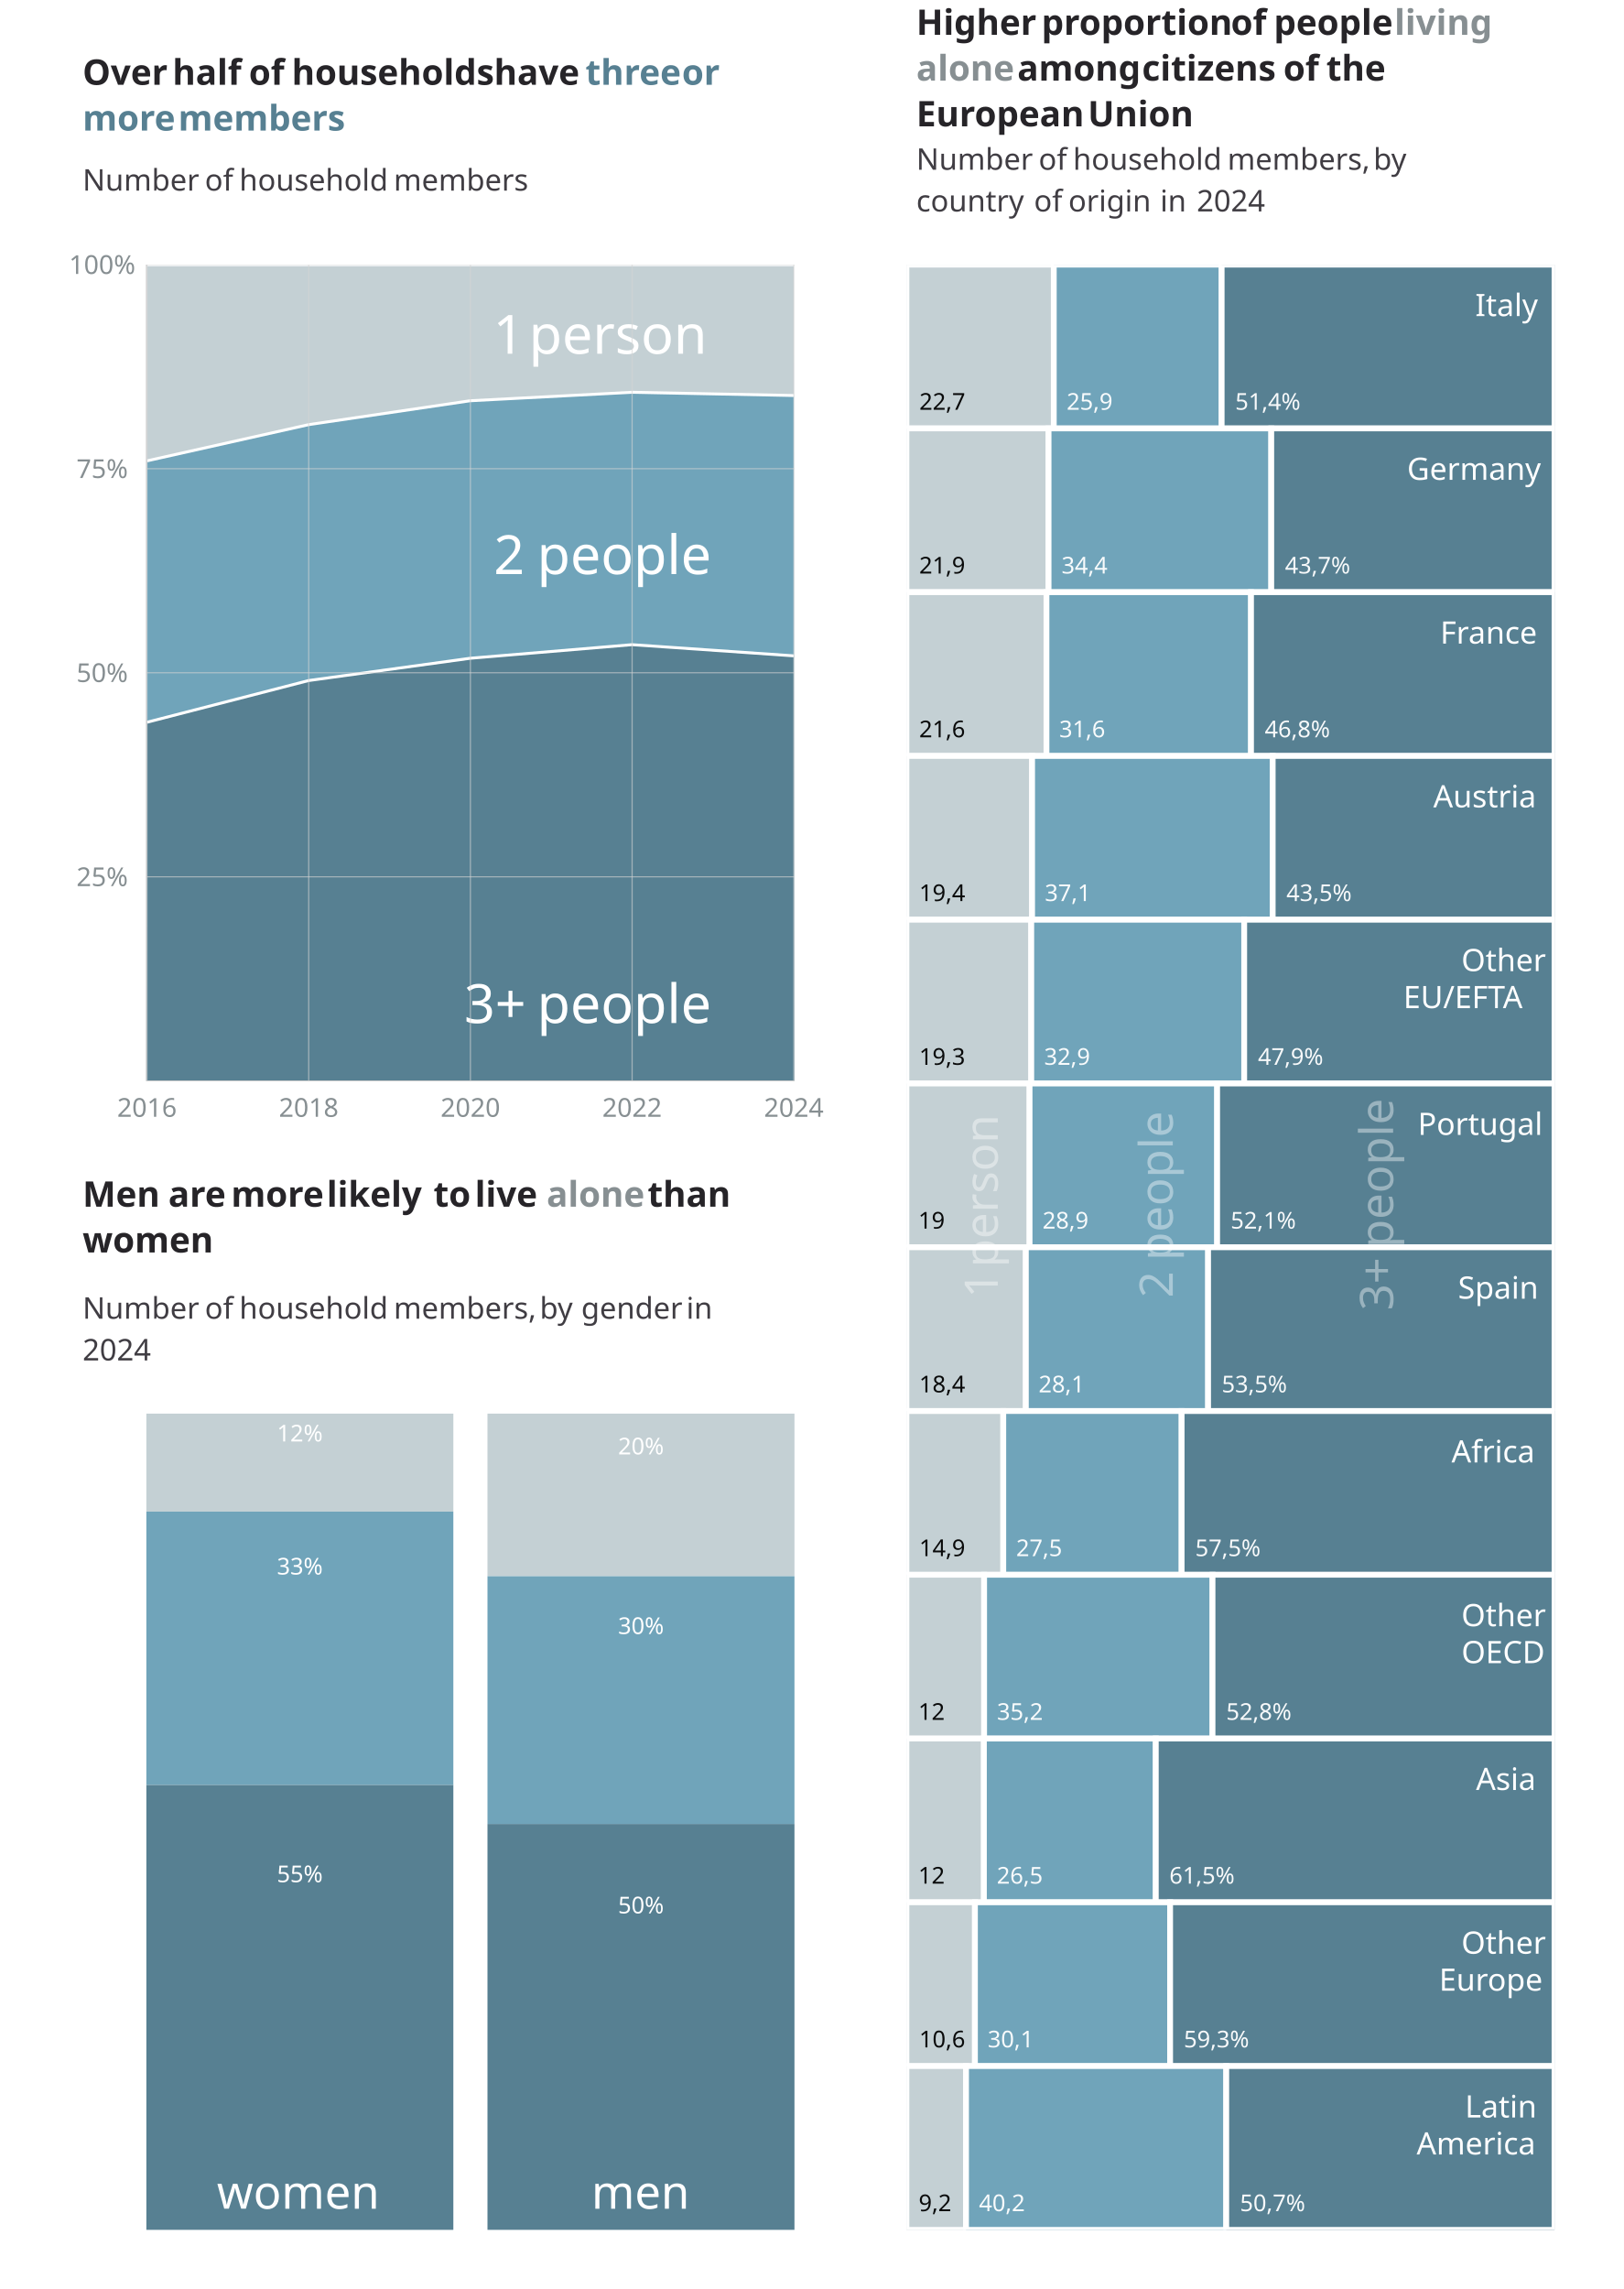
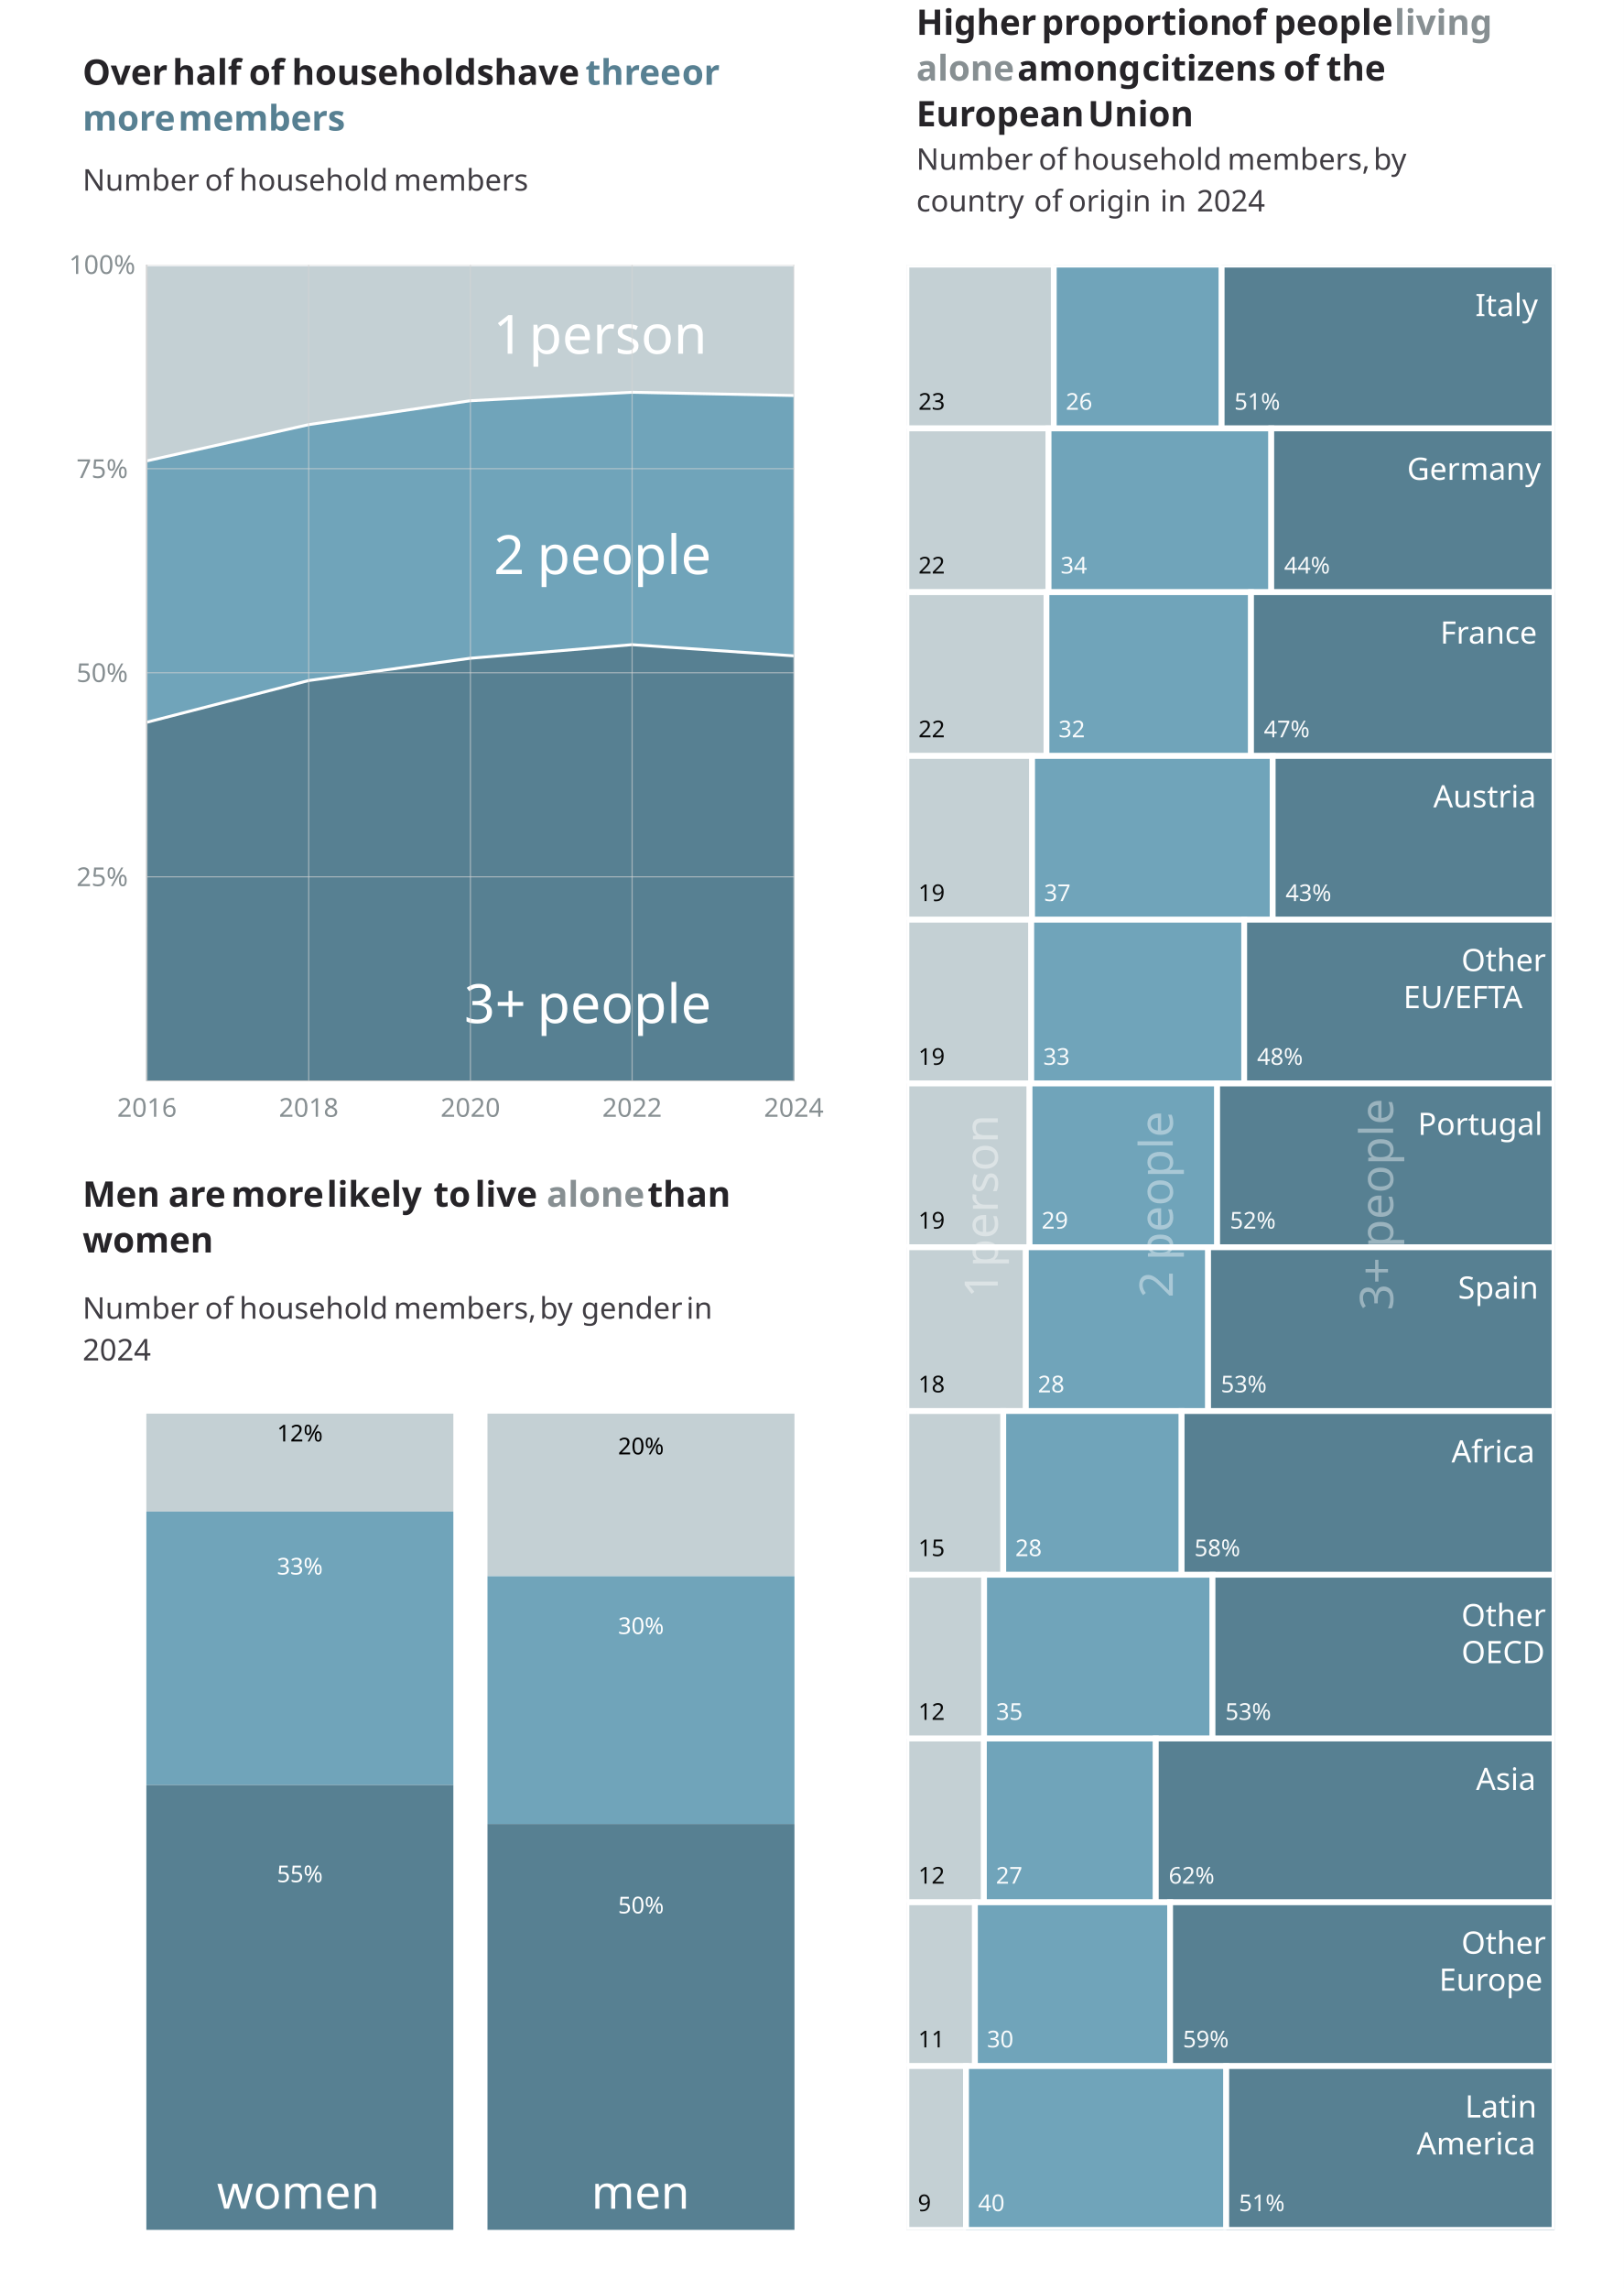
<svg xmlns="http://www.w3.org/2000/svg" width="597.60pt" height="842.40pt" viewBox="0 0 597.60 842.40">
  <g class="svglite">
    <defs>
      <style type="text/css">
    .svglite line, .svglite polyline, .svglite polygon, .svglite path, .svglite rect, .svglite circle {
      fill: none;
      stroke: #000000;
      stroke-linecap: round;
      stroke-linejoin: round;
      stroke-miterlimit: 10.00;
    }
    .svglite text {
      white-space: pre;
    }
    .svglite g.glyphgroup path {
      fill: inherit;
      stroke: none;
    }
  </style>
    </defs>
    <rect width="100%" height="100%" style="stroke: none; fill: #FFFFFF;" />
    <defs>
      <clipPath id="cpMC4wMHw1OTcuNjB8MC4wMHw4NDIuNDA=">
        <rect x="0.00" y="0.00" width="597.60" height="842.40" />
      </clipPath>
    </defs>
    <g clip-path="url(#cpMC4wMHw1OTcuNjB8MC4wMHw4NDIuNDA=)">
      <rect x="0.00" y="0.00" width="597.60" height="842.40" style="stroke-width: 1.07; stroke: #FFFFFF; fill: #FFFFFF;" />
    </g>
    <defs>
      <clipPath id="cpNTMuODd8NTcyLjIwfDk3LjQwfDgyMC42Mw==">
        <rect x="53.87" y="97.40" width="518.33" height="723.23" />
      </clipPath>
    </defs>
    <g clip-path="url(#cpNTMuODd8NTcyLjIwfDk3LjQwfDgyMC42Mw==)">
</g>
    <g clip-path="url(#cpMC4wMHw1OTcuNjB8MC4wMHw4NDIuNDA=)">
</g>
    <defs>
      <clipPath id="cpMzEyLjM2fDU5Mi4xMnw1LjQ4fDgzNi45Mg==">
        <rect x="312.36" y="5.48" width="279.76" height="831.44" />
      </clipPath>
    </defs>
    <g clip-path="url(#cpMzEyLjM2fDU5Mi4xMnw1LjQ4fDgzNi45Mg==)">
      <rect x="312.36" y="5.48" width="279.76" height="831.44" style="stroke-width: 0.00; stroke: none; fill: #FFFFFF;" />
    </g>
    <g clip-path="url(#cpMC4wMHw1OTcuNjB8MC4wMHw4NDIuNDA=)">
</g>
    <defs>
      <clipPath id="cpNTMuODd8MjkyLjQzfDk3LjQwfDgyMC42Mw==">
        <rect x="53.87" y="97.40" width="238.57" height="723.23" />
      </clipPath>
    </defs>
    <g clip-path="url(#cpNTMuODd8MjkyLjQzfDk3LjQwfDgyMC42Mw==)">
</g>
    <g clip-path="url(#cpMC4wMHw1OTcuNjB8MC4wMHw4NDIuNDA=)">
</g>
    <g clip-path="url(#cpNTMuODd8MjkyLjQzfDk3LjQwfDgyMC42Mw==)">
</g>
    <g clip-path="url(#cpMC4wMHw1OTcuNjB8MC4wMHw4NDIuNDA=)">
</g>
    <defs>
      <clipPath id="cpNS40OHwzMTIuMzZ8NS40OHw0MjguMzM=">
        <rect x="5.48" y="5.48" width="306.88" height="422.85" />
      </clipPath>
    </defs>
    <g clip-path="url(#cpNS40OHwzMTIuMzZ8NS40OHw0MjguMzM=)">
      <rect x="5.48" y="5.48" width="306.88" height="422.85" style="stroke-width: 0.00; stroke: none; fill: #FFFFFF;" />
    </g>
    <g clip-path="url(#cpMC4wMHw1OTcuNjB8MC4wMHw4NDIuNDA=)">
</g>
    <defs>
      <clipPath id="cpNS40OHwzMTIuMzZ8NDI4LjMzfDgzNi45Mg==">
        <rect x="5.48" y="428.33" width="306.88" height="408.59" />
      </clipPath>
    </defs>
    <g clip-path="url(#cpNS40OHwzMTIuMzZ8NDI4LjMzfDgzNi45Mg==)">
      <rect x="5.48" y="428.33" width="306.88" height="408.59" style="stroke-width: 0.00; stroke: none; fill: #FFFFFF;" />
    </g>
    <g clip-path="url(#cpMC4wMHw1OTcuNjB8MC4wMHw4NDIuNDA=)">
</g>
    <defs>
      <clipPath id="cpNTMuODd8MjkyLjQzfDk3LjQwfDM5Ny43OA==">
        <rect x="53.87" y="97.40" width="238.57" height="300.38" />
      </clipPath>
    </defs>
    <g clip-path="url(#cpNTMuODd8MjkyLjQzfDk3LjQwfDM5Ny43OA==)">
      <polygon points="54.10,97.40 54.34,97.40 113.39,97.40 113.63,97.40 113.86,97.40 172.91,97.40 173.15,97.40 173.39,97.40 232.43,97.40 232.67,97.40 232.91,97.40 291.96,97.40 292.19,97.40 292.43,397.78 292.19,145.55 291.96,145.55 232.91,144.37 232.67,144.37 232.43,144.38 173.39,147.47 173.15,147.48 172.91,147.51 113.86,156.24 113.63,156.28 113.39,156.33 54.34,169.55 54.10,169.60 53.87,397.78 " style="stroke-width: 0.00; stroke: none; stroke-linecap: butt; fill: #C4D0D4;" />
      <polyline points="54.10,97.40 54.34,97.40 113.39,97.40 113.63,97.40 113.86,97.40 172.91,97.40 173.15,97.40 173.39,97.40 232.43,97.40 232.67,97.40 232.91,97.40 291.96,97.40 292.19,97.40 " style="stroke-width: 1.07; stroke: #FFFFFF; stroke-linecap: butt;" />
      <polygon points="54.10,169.60 54.34,169.55 113.39,156.33 113.63,156.28 113.86,156.24 172.91,147.51 173.15,147.48 173.39,147.47 232.43,144.38 232.67,144.37 232.91,144.37 291.96,145.55 292.19,145.55 292.43,397.78 292.19,241.37 291.96,241.35 232.91,237.27 232.67,237.25 232.43,237.27 173.39,242.23 173.15,242.25 172.91,242.28 113.86,250.42 113.63,250.45 113.39,250.51 54.34,265.74 54.10,265.80 53.87,397.78 " style="stroke-width: 0.00; stroke: none; stroke-linecap: butt; fill: #70A4BA;" />
      <polyline points="54.10,169.60 54.34,169.55 113.39,156.33 113.63,156.28 113.86,156.24 172.91,147.51 173.15,147.48 173.39,147.47 232.43,144.38 232.67,144.37 232.91,144.37 291.96,145.55 292.19,145.55 " style="stroke-width: 1.07; stroke: #FFFFFF; stroke-linecap: butt;" />
      <polygon points="54.10,265.80 54.34,265.74 113.39,250.51 113.63,250.45 113.86,250.42 172.91,242.28 173.15,242.25 173.39,242.23 232.43,237.27 232.67,237.25 232.91,237.27 291.96,241.35 292.19,241.37 292.43,397.78 292.19,397.78 291.96,397.78 232.91,397.78 232.67,397.78 232.43,397.78 173.39,397.78 173.15,397.78 172.91,397.78 113.86,397.78 113.63,397.78 113.39,397.78 54.34,397.78 54.10,397.78 53.87,397.78 " style="stroke-width: 0.00; stroke: none; stroke-linecap: butt; fill: #578092;" />
      <polyline points="54.10,265.80 54.34,265.74 113.39,250.51 113.63,250.45 113.86,250.42 172.91,242.28 173.15,242.25 173.39,242.23 232.43,237.27 232.67,237.25 232.91,237.27 291.96,241.35 292.19,241.37 " style="stroke-width: 1.07; stroke: #FFFFFF; stroke-linecap: butt;" />
      <text x="170.83" y="376.49" style="font-size: 19.92px;fill: #FFFFFF; font-family: &quot;Roboto Slab&quot;;">3+</text>
      <text x="197.67" y="376.49" style="font-size: 19.92px;fill: #FFFFFF; font-family: &quot;Roboto Slab&quot;;">people</text>
      <text x="181.72" y="211.28" style="font-size: 19.92px;fill: #FFFFFF; font-family: &quot;Roboto Slab&quot;;">2</text>
      <text x="197.67" y="211.28" style="font-size: 19.92px;fill: #FFFFFF; font-family: &quot;Roboto Slab&quot;;">people</text>
      <text x="181.50" y="130.18" style="font-size: 19.92px;fill: #FFFFFF; font-family: &quot;Roboto Slab&quot;;">1</text>
      <text x="194.66" y="130.18" style="font-size: 19.92px;fill: #FFFFFF; font-family: &quot;Roboto Slab&quot;;">person</text>
      <rect x="53.87" y="97.40" width="238.57" height="300.38" style="stroke-width: 0.00; stroke: none;" />
      <polyline points="53.87,322.69 292.43,322.69 " style="stroke-width: 0.43; stroke: #D3D3D3; stroke-opacity: 0.60; stroke-linecap: butt;" />
      <polyline points="53.87,247.59 292.43,247.59 " style="stroke-width: 0.43; stroke: #D3D3D3; stroke-opacity: 0.60; stroke-linecap: butt;" />
      <polyline points="53.87,172.50 292.43,172.50 " style="stroke-width: 0.43; stroke: #D3D3D3; stroke-opacity: 0.60; stroke-linecap: butt;" />
      <polyline points="53.87,97.40 292.43,97.40 " style="stroke-width: 0.43; stroke: #D3D3D3; stroke-opacity: 0.60; stroke-linecap: butt;" />
      <polyline points="54.10,397.78 54.10,97.40 " style="stroke-width: 0.43; stroke: #D3D3D3; stroke-opacity: 0.60; stroke-linecap: butt;" />
      <polyline points="113.63,397.78 113.63,97.40 " style="stroke-width: 0.43; stroke: #D3D3D3; stroke-opacity: 0.60; stroke-linecap: butt;" />
      <polyline points="173.15,397.78 173.15,97.40 " style="stroke-width: 0.43; stroke: #D3D3D3; stroke-opacity: 0.60; stroke-linecap: butt;" />
      <polyline points="232.67,397.78 232.67,97.40 " style="stroke-width: 0.43; stroke: #D3D3D3; stroke-opacity: 0.60; stroke-linecap: butt;" />
      <polyline points="292.19,397.78 292.19,97.40 " style="stroke-width: 0.43; stroke: #D3D3D3; stroke-opacity: 0.60; stroke-linecap: butt;" />
    </g>
    <g clip-path="url(#cpMC4wMHw1OTcuNjB8MC4wMHw4NDIuNDA=)">
      <polyline points="53.87,397.78 53.87,97.40 " style="stroke-width: 0.32; stroke: #CCCCCC; stroke-linecap: butt;" />
      <text x="37.62" y="326.10" text-anchor="middle" style="font-size: 9.60px;fill: #878F92; font-family: &quot;Roboto Slab&quot;;">25%</text>
      <text x="37.62" y="251.00" text-anchor="middle" style="font-size: 9.60px;fill: #878F92; font-family: &quot;Roboto Slab&quot;;">50%</text>
      <text x="37.62" y="175.91" text-anchor="middle" style="font-size: 9.60px;fill: #878F92; font-family: &quot;Roboto Slab&quot;;">75%</text>
      <text x="37.62" y="100.81" text-anchor="middle" style="font-size: 9.60px;fill: #878F92; font-family: &quot;Roboto Slab&quot;;">100%</text>
      <polyline points="53.87,397.78 292.43,397.78 " style="stroke-width: 0.32; stroke: #CCCCCC; stroke-linecap: butt;" />
      <text x="54.10" y="411.01" text-anchor="middle" style="font-size: 9.60px;fill: #878F92; font-family: &quot;Roboto Slab&quot;;">2016</text>
      <text x="113.63" y="411.01" text-anchor="middle" style="font-size: 9.60px;fill: #878F92; font-family: &quot;Roboto Slab&quot;;">2018</text>
      <text x="173.15" y="411.01" text-anchor="middle" style="font-size: 9.60px;fill: #878F92; font-family: &quot;Roboto Slab&quot;;">2020</text>
      <text x="232.67" y="411.01" text-anchor="middle" style="font-size: 9.60px;fill: #878F92; font-family: &quot;Roboto Slab&quot;;">2022</text>
      <text x="292.19" y="411.01" text-anchor="middle" style="font-size: 9.60px;fill: #878F92; font-family: &quot;Roboto Slab&quot;;">2024</text>
      <text x="30.39" y="70.15" style="font-size: 11.00px;fill: #403D43; font-family: &quot;Roboto Slab&quot;;">Number</text>
      <text x="75.40" y="70.15" style="font-size: 11.00px;fill: #403D43; font-family: &quot;Roboto Slab&quot;;">of</text>
      <text x="88.07" y="70.15" style="font-size: 11.00px;fill: #403D43; font-family: &quot;Roboto Slab&quot;;">household</text>
      <text x="144.91" y="70.15" style="font-size: 11.00px;fill: #403D43; font-family: &quot;Roboto Slab&quot;;">members</text>
      <text x="30.39" y="31.21" style="font-size: 13.00px; font-weight: 800;fill: #262428; font-family: &quot;Roboto Slab&quot;;">Over</text>
      <text x="63.48" y="31.21" style="font-size: 13.00px; font-weight: 800;fill: #262428; font-family: &quot;Roboto Slab&quot;;">half</text>
      <text x="91.61" y="31.21" style="font-size: 13.00px; font-weight: 800;fill: #262428; font-family: &quot;Roboto Slab&quot;;">of</text>
      <text x="107.38" y="31.21" style="font-size: 13.00px; font-weight: 800;fill: #262428; font-family: &quot;Roboto Slab&quot;;">households</text>
      <text x="181.83" y="31.21" style="font-size: 13.00px; font-weight: 800;fill: #262428; font-family: &quot;Roboto Slab&quot;;">have</text>
      <text x="215.48" y="31.21" style="font-size: 13.00px; font-weight: 800;fill: #578092; font-family: &quot;Roboto Slab&quot;;">three</text>
      <text x="251.01" y="31.21" style="font-size: 13.00px; font-weight: 800;fill: #578092; font-family: &quot;Roboto Slab&quot;;">or</text>
      <text x="30.39" y="48.05" style="font-size: 13.00px; font-weight: 800;fill: #578092; font-family: &quot;Roboto Slab&quot;;">more</text>
      <text x="65.58" y="48.05" style="font-size: 13.00px; font-weight: 800;fill: #578092; font-family: &quot;Roboto Slab&quot;;">members</text>
    </g>
    <defs>
      <clipPath id="cpNTMuODd8MjkyLjQzfDUyMC4yNXw4MjAuNjM=">
        <rect x="53.87" y="520.25" width="238.57" height="300.38" />
      </clipPath>
    </defs>
    <g clip-path="url(#cpNTMuODd8MjkyLjQzfDUyMC4yNXw4MjAuNjM=)">
      <rect x="53.87" y="520.25" width="238.57" height="300.38" style="stroke-width: 0.00; stroke: none; fill: #FFFFFF;" />
      <rect x="53.87" y="520.25" width="113.00" height="36.05" style="stroke-width: 1.16; stroke: none; stroke-linecap: butt; stroke-linejoin: miter; fill: #C4D0D4;" />
      <rect x="53.87" y="556.30" width="113.00" height="100.62" style="stroke-width: 1.16; stroke: none; stroke-linecap: butt; stroke-linejoin: miter; fill: #70A4BA;" />
      <rect x="53.87" y="656.92" width="113.00" height="163.71" style="stroke-width: 1.16; stroke: none; stroke-linecap: butt; stroke-linejoin: miter; fill: #578092;" />
      <rect x="179.43" y="520.25" width="113.00" height="59.84" style="stroke-width: 1.16; stroke: none; stroke-linecap: butt; stroke-linejoin: miter; fill: #C4D0D4;" />
      <rect x="179.43" y="580.09" width="113.00" height="91.17" style="stroke-width: 1.16; stroke: none; stroke-linecap: butt; stroke-linejoin: miter; fill: #70A4BA;" />
      <rect x="179.43" y="671.26" width="113.00" height="149.37" style="stroke-width: 1.16; stroke: none; stroke-linecap: butt; stroke-linejoin: miter; fill: #578092;" />
-       <text x="110.37" y="530.49" text-anchor="middle" style="font-size: 8.54px;fill: #FFFFFF; font-family: &quot;Roboto Slab&quot;;">12%</text>
+       <text x="110.37" y="530.49" text-anchor="middle" style="font-size: 8.54px; font-family: &quot;Roboto Slab&quot;;">12%</text>
      <text x="110.37" y="579.46" text-anchor="middle" style="font-size: 8.54px;fill: #FFFFFF; font-family: &quot;Roboto Slab&quot;;">33%</text>
      <text x="110.37" y="692.69" text-anchor="middle" style="font-size: 8.54px;fill: #FFFFFF; font-family: &quot;Roboto Slab&quot;;">55%</text>
-       <text x="235.93" y="535.25" text-anchor="middle" style="font-size: 8.54px;fill: #FFFFFF; font-family: &quot;Roboto Slab&quot;;">20%</text>
+       <text x="235.93" y="535.25" text-anchor="middle" style="font-size: 8.54px; font-family: &quot;Roboto Slab&quot;;">20%</text>
      <text x="235.93" y="601.36" text-anchor="middle" style="font-size: 8.54px;fill: #FFFFFF; font-family: &quot;Roboto Slab&quot;;">30%</text>
      <text x="235.93" y="704.17" text-anchor="middle" style="font-size: 8.54px;fill: #FFFFFF; font-family: &quot;Roboto Slab&quot;;">50%</text>
      <text x="79.83" y="812.86" style="font-size: 17.07px;fill: #FFFFFF; font-family: &quot;Roboto Slab&quot;;">women</text>
      <text x="217.68" y="812.86" style="font-size: 17.07px;fill: #FFFFFF; font-family: &quot;Roboto Slab&quot;;">men</text>
    </g>
    <g clip-path="url(#cpMC4wMHw1OTcuNjB8MC4wMHw4NDIuNDA=)">
      <text x="30.39" y="485.32" style="font-size: 11.00px;fill: #403D43; font-family: &quot;Roboto Slab&quot;;">Number</text>
      <text x="75.40" y="485.32" style="font-size: 11.00px;fill: #403D43; font-family: &quot;Roboto Slab&quot;;">of</text>
      <text x="88.07" y="485.32" style="font-size: 11.00px;fill: #403D43; font-family: &quot;Roboto Slab&quot;;">household</text>
      <text x="144.91" y="485.32" style="font-size: 11.00px;fill: #403D43; font-family: &quot;Roboto Slab&quot;;">members,</text>
      <text x="198.66" y="485.32" style="font-size: 11.00px;fill: #403D43; font-family: &quot;Roboto Slab&quot;;">by</text>
      <text x="213.94" y="485.32" style="font-size: 11.00px;fill: #403D43; font-family: &quot;Roboto Slab&quot;;">gender</text>
      <text x="252.61" y="485.32" style="font-size: 11.00px;fill: #403D43; font-family: &quot;Roboto Slab&quot;;">in</text>
      <text x="30.39" y="500.67" style="font-size: 11.00px;fill: #403D43; font-family: &quot;Roboto Slab&quot;;">2024</text>
      <text x="30.39" y="444.09" style="font-size: 13.00px; font-weight: 800;fill: #262428; font-family: &quot;Roboto Slab&quot;;">Men</text>
      <text x="61.95" y="444.09" style="font-size: 13.00px; font-weight: 800;fill: #262428; font-family: &quot;Roboto Slab&quot;;">are</text>
      <text x="85.05" y="444.09" style="font-size: 13.00px; font-weight: 800;fill: #262428; font-family: &quot;Roboto Slab&quot;;">more</text>
      <text x="120.24" y="444.09" style="font-size: 13.00px; font-weight: 800;fill: #262428; font-family: &quot;Roboto Slab&quot;;">likely</text>
      <text x="159.55" y="444.09" style="font-size: 13.00px; font-weight: 800;fill: #262428; font-family: &quot;Roboto Slab&quot;;">to</text>
      <text x="174.78" y="444.09" style="font-size: 13.00px; font-weight: 800;fill: #262428; font-family: &quot;Roboto Slab&quot;;">live</text>
      <text x="201.19" y="444.09" style="font-size: 13.00px; font-weight: 800;fill: #878F92; font-family: &quot;Roboto Slab&quot;;">alone</text>
      <text x="238.37" y="444.09" style="font-size: 13.00px; font-weight: 800;fill: #262428; font-family: &quot;Roboto Slab&quot;;">than</text>
      <text x="30.39" y="460.93" style="font-size: 13.00px; font-weight: 800;fill: #262428; font-family: &quot;Roboto Slab&quot;;">women</text>
    </g>
    <defs>
      <clipPath id="cpMzMzLjYzfDU3Mi4yMHw5Ny40MHw4MjAuNjM=">
        <rect x="333.63" y="97.40" width="238.57" height="723.23" />
      </clipPath>
    </defs>
    <g clip-path="url(#cpMzMzLjYzfDU3Mi4yMHw5Ny40MHw4MjAuNjM=)">
      <rect x="333.63" y="97.40" width="238.57" height="723.23" style="stroke-width: 0.00; stroke: none; fill: #FFFFFF;" />
      <rect x="333.64" y="97.40" width="54.24" height="60.27" style="stroke-width: 2.13; stroke: #FFFFFF; stroke-linecap: butt; stroke-linejoin: miter; fill: #C4D0D4;" />
      <rect x="387.88" y="97.40" width="61.80" height="60.27" style="stroke-width: 2.13; stroke: #FFFFFF; stroke-linecap: butt; stroke-linejoin: miter; fill: #70A4BA;" />
      <rect x="449.67" y="97.40" width="122.52" height="60.27" style="stroke-width: 2.13; stroke: #FFFFFF; stroke-linecap: butt; stroke-linejoin: miter; fill: #578092;" />
      <rect x="333.64" y="157.67" width="52.32" height="60.27" style="stroke-width: 2.13; stroke: #FFFFFF; stroke-linecap: butt; stroke-linejoin: miter; fill: #C4D0D4;" />
      <rect x="385.96" y="157.67" width="81.98" height="60.27" style="stroke-width: 2.13; stroke: #FFFFFF; stroke-linecap: butt; stroke-linejoin: miter; fill: #70A4BA;" />
      <rect x="467.93" y="157.67" width="104.26" height="60.27" style="stroke-width: 2.13; stroke: #FFFFFF; stroke-linecap: butt; stroke-linejoin: miter; fill: #578092;" />
      <rect x="333.64" y="217.94" width="51.55" height="60.27" style="stroke-width: 2.13; stroke: #FFFFFF; stroke-linecap: butt; stroke-linejoin: miter; fill: #C4D0D4;" />
      <rect x="385.19" y="217.94" width="75.29" height="60.27" style="stroke-width: 2.13; stroke: #FFFFFF; stroke-linecap: butt; stroke-linejoin: miter; fill: #70A4BA;" />
      <rect x="460.48" y="217.94" width="111.72" height="60.27" style="stroke-width: 2.13; stroke: #FFFFFF; stroke-linecap: butt; stroke-linejoin: miter; fill: #578092;" />
      <rect x="333.64" y="278.21" width="46.26" height="60.27" style="stroke-width: 2.13; stroke: #FFFFFF; stroke-linecap: butt; stroke-linejoin: miter; fill: #C4D0D4;" />
      <rect x="379.90" y="278.21" width="88.56" height="60.27" style="stroke-width: 2.13; stroke: #FFFFFF; stroke-linecap: butt; stroke-linejoin: miter; fill: #70A4BA;" />
      <rect x="468.46" y="278.21" width="103.74" height="60.27" style="stroke-width: 2.13; stroke: #FFFFFF; stroke-linecap: butt; stroke-linejoin: miter; fill: #578092;" />
      <rect x="333.64" y="338.48" width="45.95" height="60.27" style="stroke-width: 2.13; stroke: #FFFFFF; stroke-linecap: butt; stroke-linejoin: miter; fill: #C4D0D4;" />
      <rect x="379.59" y="338.48" width="78.38" height="60.27" style="stroke-width: 2.13; stroke: #FFFFFF; stroke-linecap: butt; stroke-linejoin: miter; fill: #70A4BA;" />
      <rect x="457.97" y="338.48" width="114.22" height="60.27" style="stroke-width: 2.13; stroke: #FFFFFF; stroke-linecap: butt; stroke-linejoin: miter; fill: #578092;" />
      <rect x="333.64" y="398.75" width="45.33" height="60.27" style="stroke-width: 2.13; stroke: #FFFFFF; stroke-linecap: butt; stroke-linejoin: miter; fill: #C4D0D4;" />
      <rect x="378.97" y="398.75" width="69.04" height="60.27" style="stroke-width: 2.13; stroke: #FFFFFF; stroke-linecap: butt; stroke-linejoin: miter; fill: #70A4BA;" />
      <rect x="448.01" y="398.75" width="124.18" height="60.27" style="stroke-width: 2.13; stroke: #FFFFFF; stroke-linecap: butt; stroke-linejoin: miter; fill: #578092;" />
      <rect x="333.64" y="459.02" width="43.95" height="60.27" style="stroke-width: 2.13; stroke: #FFFFFF; stroke-linecap: butt; stroke-linejoin: miter; fill: #C4D0D4;" />
      <rect x="377.60" y="459.02" width="67.09" height="60.27" style="stroke-width: 2.13; stroke: #FFFFFF; stroke-linecap: butt; stroke-linejoin: miter; fill: #70A4BA;" />
      <rect x="444.68" y="459.02" width="127.51" height="60.27" style="stroke-width: 2.13; stroke: #FFFFFF; stroke-linecap: butt; stroke-linejoin: miter; fill: #578092;" />
      <rect x="333.64" y="519.28" width="35.65" height="60.27" style="stroke-width: 2.13; stroke: #FFFFFF; stroke-linecap: butt; stroke-linejoin: miter; fill: #C4D0D4;" />
      <rect x="369.29" y="519.28" width="65.64" height="60.27" style="stroke-width: 2.13; stroke: #FFFFFF; stroke-linecap: butt; stroke-linejoin: miter; fill: #70A4BA;" />
      <rect x="434.94" y="519.28" width="137.26" height="60.27" style="stroke-width: 2.13; stroke: #FFFFFF; stroke-linecap: butt; stroke-linejoin: miter; fill: #578092;" />
      <rect x="333.64" y="579.55" width="28.60" height="60.27" style="stroke-width: 2.13; stroke: #FFFFFF; stroke-linecap: butt; stroke-linejoin: miter; fill: #C4D0D4;" />
      <rect x="362.24" y="579.55" width="84.07" height="60.27" style="stroke-width: 2.13; stroke: #FFFFFF; stroke-linecap: butt; stroke-linejoin: miter; fill: #70A4BA;" />
      <rect x="446.31" y="579.55" width="125.89" height="60.27" style="stroke-width: 2.13; stroke: #FFFFFF; stroke-linecap: butt; stroke-linejoin: miter; fill: #578092;" />
      <rect x="333.64" y="639.82" width="28.52" height="60.27" style="stroke-width: 2.13; stroke: #FFFFFF; stroke-linecap: butt; stroke-linejoin: miter; fill: #C4D0D4;" />
      <rect x="362.16" y="639.82" width="63.27" height="60.27" style="stroke-width: 2.13; stroke: #FFFFFF; stroke-linecap: butt; stroke-linejoin: miter; fill: #70A4BA;" />
      <rect x="425.43" y="639.82" width="146.77" height="60.27" style="stroke-width: 2.13; stroke: #FFFFFF; stroke-linecap: butt; stroke-linejoin: miter; fill: #578092;" />
      <rect x="333.64" y="700.09" width="25.21" height="60.27" style="stroke-width: 2.13; stroke: #FFFFFF; stroke-linecap: butt; stroke-linejoin: miter; fill: #C4D0D4;" />
      <rect x="358.86" y="700.09" width="71.85" height="60.27" style="stroke-width: 2.13; stroke: #FFFFFF; stroke-linecap: butt; stroke-linejoin: miter; fill: #70A4BA;" />
      <rect x="430.70" y="700.09" width="141.49" height="60.27" style="stroke-width: 2.13; stroke: #FFFFFF; stroke-linecap: butt; stroke-linejoin: miter; fill: #578092;" />
      <rect x="333.64" y="760.36" width="21.94" height="60.27" style="stroke-width: 2.13; stroke: #FFFFFF; stroke-linecap: butt; stroke-linejoin: miter; fill: #C4D0D4;" />
      <rect x="355.58" y="760.36" width="95.78" height="60.27" style="stroke-width: 2.13; stroke: #FFFFFF; stroke-linecap: butt; stroke-linejoin: miter; fill: #70A4BA;" />
      <rect x="451.36" y="760.36" width="120.83" height="60.27" style="stroke-width: 2.13; stroke: #FFFFFF; stroke-linecap: butt; stroke-linejoin: miter; fill: #578092;" />
      <text x="543.00" y="116.33" style="font-size: 11.38px;fill: #FFFFFF; font-family: &quot;Roboto Slab&quot;;">Italy</text>
      <text x="517.93" y="176.59" style="font-size: 11.38px;fill: #FFFFFF; font-family: &quot;Roboto Slab&quot;;">Germany</text>
      <text x="530.11" y="236.86" style="font-size: 11.38px;fill: #FFFFFF; font-family: &quot;Roboto Slab&quot;;">France</text>
      <text x="527.57" y="297.13" style="font-size: 11.38px;fill: #FFFFFF; font-family: &quot;Roboto Slab&quot;;">Austria</text>
      <text x="537.90" y="357.40" style="font-size: 11.38px;fill: #FFFFFF; font-family: &quot;Roboto Slab&quot;;">Other</text>
      <text x="516.54" y="371.01" style="font-size: 11.38px;fill: #FFFFFF; font-family: &quot;Roboto Slab&quot;;">EU/EFTA</text>
      <text x="521.88" y="417.67" style="font-size: 11.38px;fill: #FFFFFF; font-family: &quot;Roboto Slab&quot;;">Portugal</text>
      <text x="536.67" y="477.94" style="font-size: 11.38px;fill: #FFFFFF; font-family: &quot;Roboto Slab&quot;;">Spain</text>
      <text x="534.27" y="538.21" style="font-size: 11.38px;fill: #FFFFFF; font-family: &quot;Roboto Slab&quot;;">Africa</text>
      <text x="537.90" y="598.48" style="font-size: 11.38px;fill: #FFFFFF; font-family: &quot;Roboto Slab&quot;;">Other</text>
      <text x="537.93" y="612.08" style="font-size: 11.38px;fill: #FFFFFF; font-family: &quot;Roboto Slab&quot;;">OECD</text>
      <text x="543.29" y="658.75" style="font-size: 11.38px;fill: #FFFFFF; font-family: &quot;Roboto Slab&quot;;">Asia</text>
      <text x="537.90" y="719.01" style="font-size: 11.38px;fill: #FFFFFF; font-family: &quot;Roboto Slab&quot;;">Other</text>
      <text x="529.70" y="732.62" style="font-size: 11.38px;fill: #FFFFFF; font-family: &quot;Roboto Slab&quot;;">Europe</text>
      <text x="539.24" y="779.28" style="font-size: 11.38px;fill: #FFFFFF; font-family: &quot;Roboto Slab&quot;;">Latin</text>
      <text x="521.42" y="792.89" style="font-size: 11.38px;fill: #FFFFFF; font-family: &quot;Roboto Slab&quot;;">America</text>
-       <text x="338.38" y="150.80" style="font-size: 8.54px;fill: #000000; fill-opacity: 0.95; font-family: &quot;Roboto Slab&quot;;">22,7</text>
-       <text x="392.61" y="150.80" style="font-size: 8.54px;fill: #FFFFFF; fill-opacity: 0.95; font-family: &quot;Roboto Slab&quot;;">25,9</text>
-       <text x="454.66" y="150.80" style="font-size: 8.54px;fill: #FFFFFF; fill-opacity: 0.95; font-family: &quot;Roboto Slab&quot;;">51,4%</text>
-       <text x="338.33" y="211.07" style="font-size: 8.54px;fill: #000000; fill-opacity: 0.95; font-family: &quot;Roboto Slab&quot;;">21,9</text>
-       <text x="390.72" y="211.07" style="font-size: 8.54px;fill: #FFFFFF; fill-opacity: 0.95; font-family: &quot;Roboto Slab&quot;;">34,4</text>
-       <text x="472.98" y="211.07" style="font-size: 8.54px;fill: #FFFFFF; fill-opacity: 0.95; font-family: &quot;Roboto Slab&quot;;">43,7%</text>
-       <text x="338.32" y="271.34" style="font-size: 8.54px;fill: #000000; fill-opacity: 0.95; font-family: &quot;Roboto Slab&quot;;">21,6</text>
-       <text x="389.87" y="271.34" style="font-size: 8.54px;fill: #FFFFFF; fill-opacity: 0.95; font-family: &quot;Roboto Slab&quot;;">31,6</text>
-       <text x="465.53" y="271.34" style="font-size: 8.54px;fill: #FFFFFF; fill-opacity: 0.95; font-family: &quot;Roboto Slab&quot;;">46,8%</text>
-       <text x="338.34" y="331.61" style="font-size: 8.54px;fill: #000000; fill-opacity: 0.95; font-family: &quot;Roboto Slab&quot;;">19,4</text>
-       <text x="384.57" y="331.61" style="font-size: 8.54px;fill: #FFFFFF; fill-opacity: 0.95; font-family: &quot;Roboto Slab&quot;;">37,1</text>
-       <text x="473.50" y="331.61" style="font-size: 8.54px;fill: #FFFFFF; fill-opacity: 0.95; font-family: &quot;Roboto Slab&quot;;">43,5%</text>
-       <text x="338.32" y="391.88" style="font-size: 8.54px;fill: #000000; fill-opacity: 0.95; font-family: &quot;Roboto Slab&quot;;">19,3</text>
-       <text x="384.33" y="391.88" style="font-size: 8.54px;fill: #FFFFFF; fill-opacity: 0.95; font-family: &quot;Roboto Slab&quot;;">32,9</text>
-       <text x="463.03" y="391.88" style="font-size: 8.54px;fill: #FFFFFF; fill-opacity: 0.95; font-family: &quot;Roboto Slab&quot;;">47,9%</text>
+       <text x="338.06" y="150.80" style="font-size: 8.54px;fill: #000000; fill-opacity: 0.95; font-family: &quot;Roboto Slab&quot;;">23</text>
+       <text x="392.30" y="150.80" style="font-size: 8.54px;fill: #FFFFFF; fill-opacity: 0.95; font-family: &quot;Roboto Slab&quot;;">26</text>
+       <text x="454.33" y="150.80" style="font-size: 8.54px;fill: #FFFFFF; fill-opacity: 0.95; font-family: &quot;Roboto Slab&quot;;">51%</text>
+       <text x="338.06" y="211.07" style="font-size: 8.54px;fill: #000000; fill-opacity: 0.95; font-family: &quot;Roboto Slab&quot;;">22</text>
+       <text x="390.38" y="211.07" style="font-size: 8.54px;fill: #FFFFFF; fill-opacity: 0.95; font-family: &quot;Roboto Slab&quot;;">34</text>
+       <text x="472.68" y="211.07" style="font-size: 8.54px;fill: #FFFFFF; fill-opacity: 0.95; font-family: &quot;Roboto Slab&quot;;">44%</text>
+       <text x="338.06" y="271.34" style="font-size: 8.54px;fill: #000000; fill-opacity: 0.95; font-family: &quot;Roboto Slab&quot;;">22</text>
+       <text x="389.61" y="271.34" style="font-size: 8.54px;fill: #FFFFFF; fill-opacity: 0.95; font-family: &quot;Roboto Slab&quot;;">32</text>
+       <text x="465.21" y="271.34" style="font-size: 8.54px;fill: #FFFFFF; fill-opacity: 0.95; font-family: &quot;Roboto Slab&quot;;">47%</text>
+       <text x="338.01" y="331.61" style="font-size: 8.54px;fill: #000000; fill-opacity: 0.95; font-family: &quot;Roboto Slab&quot;;">19</text>
+       <text x="384.31" y="331.61" style="font-size: 8.54px;fill: #FFFFFF; fill-opacity: 0.95; font-family: &quot;Roboto Slab&quot;;">37</text>
+       <text x="473.19" y="331.61" style="font-size: 8.54px;fill: #FFFFFF; fill-opacity: 0.95; font-family: &quot;Roboto Slab&quot;;">43%</text>
+       <text x="338.01" y="391.88" style="font-size: 8.54px;fill: #000000; fill-opacity: 0.95; font-family: &quot;Roboto Slab&quot;;">19</text>
+       <text x="384.00" y="391.88" style="font-size: 8.54px;fill: #FFFFFF; fill-opacity: 0.95; font-family: &quot;Roboto Slab&quot;;">33</text>
+       <text x="462.71" y="391.88" style="font-size: 8.54px;fill: #FFFFFF; fill-opacity: 0.95; font-family: &quot;Roboto Slab&quot;;">48%</text>
      <text x="338.01" y="452.15" style="font-size: 8.54px;fill: #000000; fill-opacity: 0.95; font-family: &quot;Roboto Slab&quot;;">19</text>
-       <text x="383.72" y="452.15" style="font-size: 8.54px;fill: #FFFFFF; fill-opacity: 0.95; font-family: &quot;Roboto Slab&quot;;">28,9</text>
-       <text x="452.98" y="452.15" style="font-size: 8.54px;fill: #FFFFFF; fill-opacity: 0.95; font-family: &quot;Roboto Slab&quot;;">52,1%</text>
-       <text x="338.33" y="512.42" style="font-size: 8.54px;fill: #000000; fill-opacity: 0.95; font-family: &quot;Roboto Slab&quot;;">18,4</text>
-       <text x="382.28" y="512.42" style="font-size: 8.54px;fill: #FFFFFF; fill-opacity: 0.95; font-family: &quot;Roboto Slab&quot;;">28,1</text>
-       <text x="449.70" y="512.42" style="font-size: 8.54px;fill: #FFFFFF; fill-opacity: 0.95; font-family: &quot;Roboto Slab&quot;;">53,5%</text>
-       <text x="338.34" y="572.69" style="font-size: 8.54px;fill: #000000; fill-opacity: 0.95; font-family: &quot;Roboto Slab&quot;;">14,9</text>
-       <text x="374.02" y="572.69" style="font-size: 8.54px;fill: #FFFFFF; fill-opacity: 0.95; font-family: &quot;Roboto Slab&quot;;">27,5</text>
-       <text x="439.96" y="572.69" style="font-size: 8.54px;fill: #FFFFFF; fill-opacity: 0.95; font-family: &quot;Roboto Slab&quot;;">57,5%</text>
+       <text x="383.40" y="452.15" style="font-size: 8.54px;fill: #FFFFFF; fill-opacity: 0.95; font-family: &quot;Roboto Slab&quot;;">29</text>
+       <text x="452.72" y="452.15" style="font-size: 8.54px;fill: #FFFFFF; fill-opacity: 0.95; font-family: &quot;Roboto Slab&quot;;">52%</text>
+       <text x="338.00" y="512.42" style="font-size: 8.54px;fill: #000000; fill-opacity: 0.95; font-family: &quot;Roboto Slab&quot;;">18</text>
+       <text x="382.02" y="512.42" style="font-size: 8.54px;fill: #FFFFFF; fill-opacity: 0.95; font-family: &quot;Roboto Slab&quot;;">28</text>
+       <text x="449.39" y="512.42" style="font-size: 8.54px;fill: #FFFFFF; fill-opacity: 0.95; font-family: &quot;Roboto Slab&quot;;">53%</text>
+       <text x="337.99" y="572.69" style="font-size: 8.54px;fill: #000000; fill-opacity: 0.95; font-family: &quot;Roboto Slab&quot;;">15</text>
+       <text x="373.71" y="572.69" style="font-size: 8.54px;fill: #FFFFFF; fill-opacity: 0.95; font-family: &quot;Roboto Slab&quot;;">28</text>
+       <text x="439.65" y="572.69" style="font-size: 8.54px;fill: #FFFFFF; fill-opacity: 0.95; font-family: &quot;Roboto Slab&quot;;">58%</text>
      <text x="338.00" y="632.95" style="font-size: 8.54px;fill: #000000; fill-opacity: 0.95; font-family: &quot;Roboto Slab&quot;;">12</text>
-       <text x="366.96" y="632.95" style="font-size: 8.54px;fill: #FFFFFF; fill-opacity: 0.95; font-family: &quot;Roboto Slab&quot;;">35,2</text>
-       <text x="451.34" y="632.95" style="font-size: 8.54px;fill: #FFFFFF; fill-opacity: 0.95; font-family: &quot;Roboto Slab&quot;;">52,8%</text>
+       <text x="366.64" y="632.95" style="font-size: 8.54px;fill: #FFFFFF; fill-opacity: 0.95; font-family: &quot;Roboto Slab&quot;;">35</text>
+       <text x="451.02" y="632.95" style="font-size: 8.54px;fill: #FFFFFF; fill-opacity: 0.95; font-family: &quot;Roboto Slab&quot;;">53%</text>
      <text x="338.00" y="693.22" style="font-size: 8.54px;fill: #000000; fill-opacity: 0.95; font-family: &quot;Roboto Slab&quot;;">12</text>
-       <text x="366.89" y="693.22" style="font-size: 8.54px;fill: #FFFFFF; fill-opacity: 0.95; font-family: &quot;Roboto Slab&quot;;">26,5</text>
-       <text x="430.41" y="693.22" style="font-size: 8.54px;fill: #FFFFFF; fill-opacity: 0.95; font-family: &quot;Roboto Slab&quot;;">61,5%</text>
-       <text x="338.33" y="753.49" style="font-size: 8.54px;fill: #000000; fill-opacity: 0.95; font-family: &quot;Roboto Slab&quot;;">10,6</text>
-       <text x="363.54" y="753.49" style="font-size: 8.54px;fill: #FFFFFF; fill-opacity: 0.95; font-family: &quot;Roboto Slab&quot;;">30,1</text>
-       <text x="435.74" y="753.49" style="font-size: 8.54px;fill: #FFFFFF; fill-opacity: 0.95; font-family: &quot;Roboto Slab&quot;;">59,3%</text>
-       <text x="338.15" y="813.76" style="font-size: 8.54px;fill: #000000; fill-opacity: 0.95; font-family: &quot;Roboto Slab&quot;;">9,2</text>
-       <text x="360.34" y="813.76" style="font-size: 8.54px;fill: #FFFFFF; fill-opacity: 0.95; font-family: &quot;Roboto Slab&quot;;">40,2</text>
-       <text x="456.40" y="813.76" style="font-size: 8.54px;fill: #FFFFFF; fill-opacity: 0.95; font-family: &quot;Roboto Slab&quot;;">50,7%</text>
+       <text x="366.58" y="693.22" style="font-size: 8.54px;fill: #FFFFFF; fill-opacity: 0.95; font-family: &quot;Roboto Slab&quot;;">27</text>
+       <text x="430.16" y="693.22" style="font-size: 8.54px;fill: #FFFFFF; fill-opacity: 0.95; font-family: &quot;Roboto Slab&quot;;">62%</text>
+       <text x="337.94" y="753.49" style="font-size: 8.54px;fill: #000000; fill-opacity: 0.95; font-family: &quot;Roboto Slab&quot;;">11</text>
+       <text x="363.28" y="753.49" style="font-size: 8.54px;fill: #FFFFFF; fill-opacity: 0.95; font-family: &quot;Roboto Slab&quot;;">30</text>
+       <text x="435.42" y="753.49" style="font-size: 8.54px;fill: #FFFFFF; fill-opacity: 0.95; font-family: &quot;Roboto Slab&quot;;">59%</text>
+       <text x="337.83" y="813.76" style="font-size: 8.54px;fill: #000000; fill-opacity: 0.95; font-family: &quot;Roboto Slab&quot;;">9</text>
+       <text x="360.02" y="813.76" style="font-size: 8.54px;fill: #FFFFFF; fill-opacity: 0.95; font-family: &quot;Roboto Slab&quot;;">40</text>
+       <text x="456.02" y="813.76" style="font-size: 8.54px;fill: #FFFFFF; fill-opacity: 0.95; font-family: &quot;Roboto Slab&quot;;">51%</text>
      <text transform="translate(367.27,477.69) rotate(-90)" style="font-size: 17.07px;fill: #FFFFFF; fill-opacity: 0.40; font-family: &quot;Roboto Slab&quot;;">1</text>
      <text transform="translate(367.27,466.42) rotate(-90)" style="font-size: 17.07px;fill: #FFFFFF; fill-opacity: 0.40; font-family: &quot;Roboto Slab&quot;;">person</text>
      <text transform="translate(431.68,477.60) rotate(-90)" style="font-size: 17.07px;fill: #FFFFFF; fill-opacity: 0.40; font-family: &quot;Roboto Slab&quot;;">2</text>
      <text transform="translate(431.68,463.93) rotate(-90)" style="font-size: 17.07px;fill: #FFFFFF; fill-opacity: 0.40; font-family: &quot;Roboto Slab&quot;;">people</text>
      <text transform="translate(512.79,482.27) rotate(-90)" style="font-size: 17.07px;fill: #FFFFFF; fill-opacity: 0.40; font-family: &quot;Roboto Slab&quot;;">3+</text>
      <text transform="translate(512.79,459.26) rotate(-90)" style="font-size: 17.07px;fill: #FFFFFF; fill-opacity: 0.40; font-family: &quot;Roboto Slab&quot;;">people</text>
    </g>
    <g clip-path="url(#cpMC4wMHw1OTcuNjB8MC4wMHw4NDIuNDA=)">
      <text x="337.26" y="62.48" style="font-size: 11.00px;fill: #403D43; font-family: &quot;Roboto Slab&quot;;">Number</text>
      <text x="382.28" y="62.48" style="font-size: 11.00px;fill: #403D43; font-family: &quot;Roboto Slab&quot;;">of</text>
      <text x="394.94" y="62.48" style="font-size: 11.00px;fill: #403D43; font-family: &quot;Roboto Slab&quot;;">household</text>
      <text x="451.79" y="62.48" style="font-size: 11.00px;fill: #403D43; font-family: &quot;Roboto Slab&quot;;">members,</text>
      <text x="505.53" y="62.48" style="font-size: 11.00px;fill: #403D43; font-family: &quot;Roboto Slab&quot;;">by</text>
      <text x="337.26" y="77.82" style="font-size: 11.00px;fill: #403D43; font-family: &quot;Roboto Slab&quot;;">country</text>
      <text x="380.58" y="77.82" style="font-size: 11.00px;fill: #403D43; font-family: &quot;Roboto Slab&quot;;">of</text>
      <text x="393.24" y="77.82" style="font-size: 11.00px;fill: #403D43; font-family: &quot;Roboto Slab&quot;;">origin</text>
      <text x="427.03" y="77.82" style="font-size: 11.00px;fill: #403D43; font-family: &quot;Roboto Slab&quot;;">in</text>
      <text x="440.48" y="77.82" style="font-size: 11.00px;fill: #403D43; font-family: &quot;Roboto Slab&quot;;">2024</text>
      <text x="337.26" y="12.83" style="font-size: 13.00px; font-weight: 800;fill: #262428; font-family: &quot;Roboto Slab&quot;;">Higher</text>
      <text x="383.34" y="12.83" style="font-size: 13.00px; font-weight: 800;fill: #262428; font-family: &quot;Roboto Slab&quot;;">proportion</text>
      <text x="453.08" y="12.83" style="font-size: 13.00px; font-weight: 800;fill: #262428; font-family: &quot;Roboto Slab&quot;;">of</text>
      <text x="468.86" y="12.83" style="font-size: 13.00px; font-weight: 800;fill: #262428; font-family: &quot;Roboto Slab&quot;;">people</text>
      <text x="513.23" y="12.83" style="font-size: 13.00px; font-weight: 800;fill: #878F92; font-family: &quot;Roboto Slab&quot;;">living</text>
      <text x="337.26" y="29.67" style="font-size: 13.00px; font-weight: 800;fill: #878F92; font-family: &quot;Roboto Slab&quot;;">alone</text>
      <text x="374.45" y="29.67" style="font-size: 13.00px; font-weight: 800;fill: #262428; font-family: &quot;Roboto Slab&quot;;">among</text>
      <text x="420.35" y="29.67" style="font-size: 13.00px; font-weight: 800;fill: #262428; font-family: &quot;Roboto Slab&quot;;">citizens</text>
      <text x="472.39" y="29.67" style="font-size: 13.00px; font-weight: 800;fill: #262428; font-family: &quot;Roboto Slab&quot;;">of</text>
      <text x="488.17" y="29.67" style="font-size: 13.00px; font-weight: 800;fill: #262428; font-family: &quot;Roboto Slab&quot;;">the</text>
      <text x="337.26" y="46.50" style="font-size: 13.00px; font-weight: 800;fill: #262428; font-family: &quot;Roboto Slab&quot;;">European</text>
      <text x="400.39" y="46.50" style="font-size: 13.00px; font-weight: 800;fill: #262428; font-family: &quot;Roboto Slab&quot;;">Union</text>
    </g>
  </g>
</svg>
